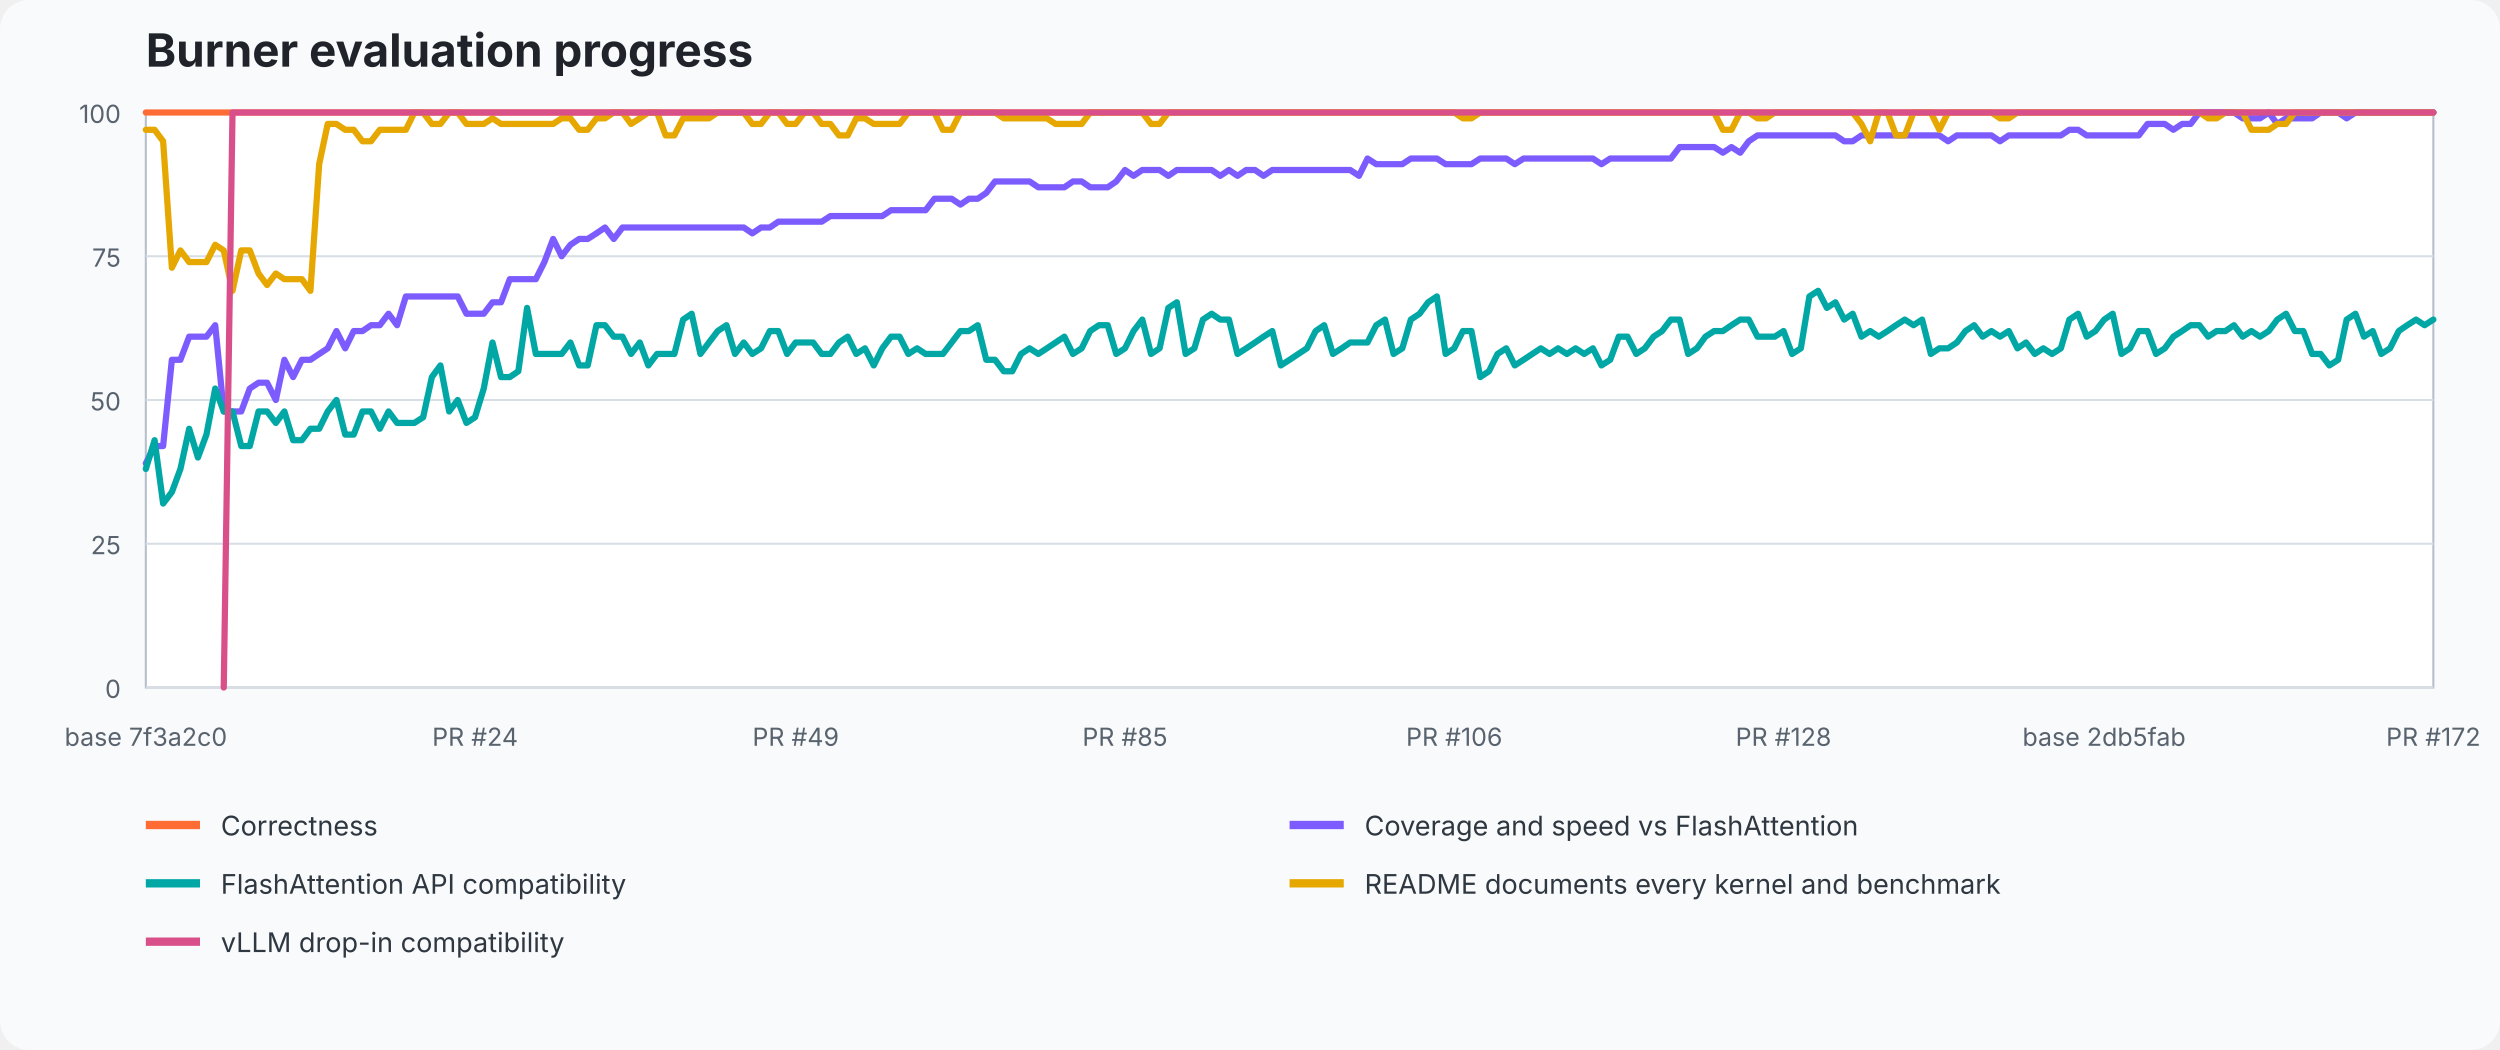
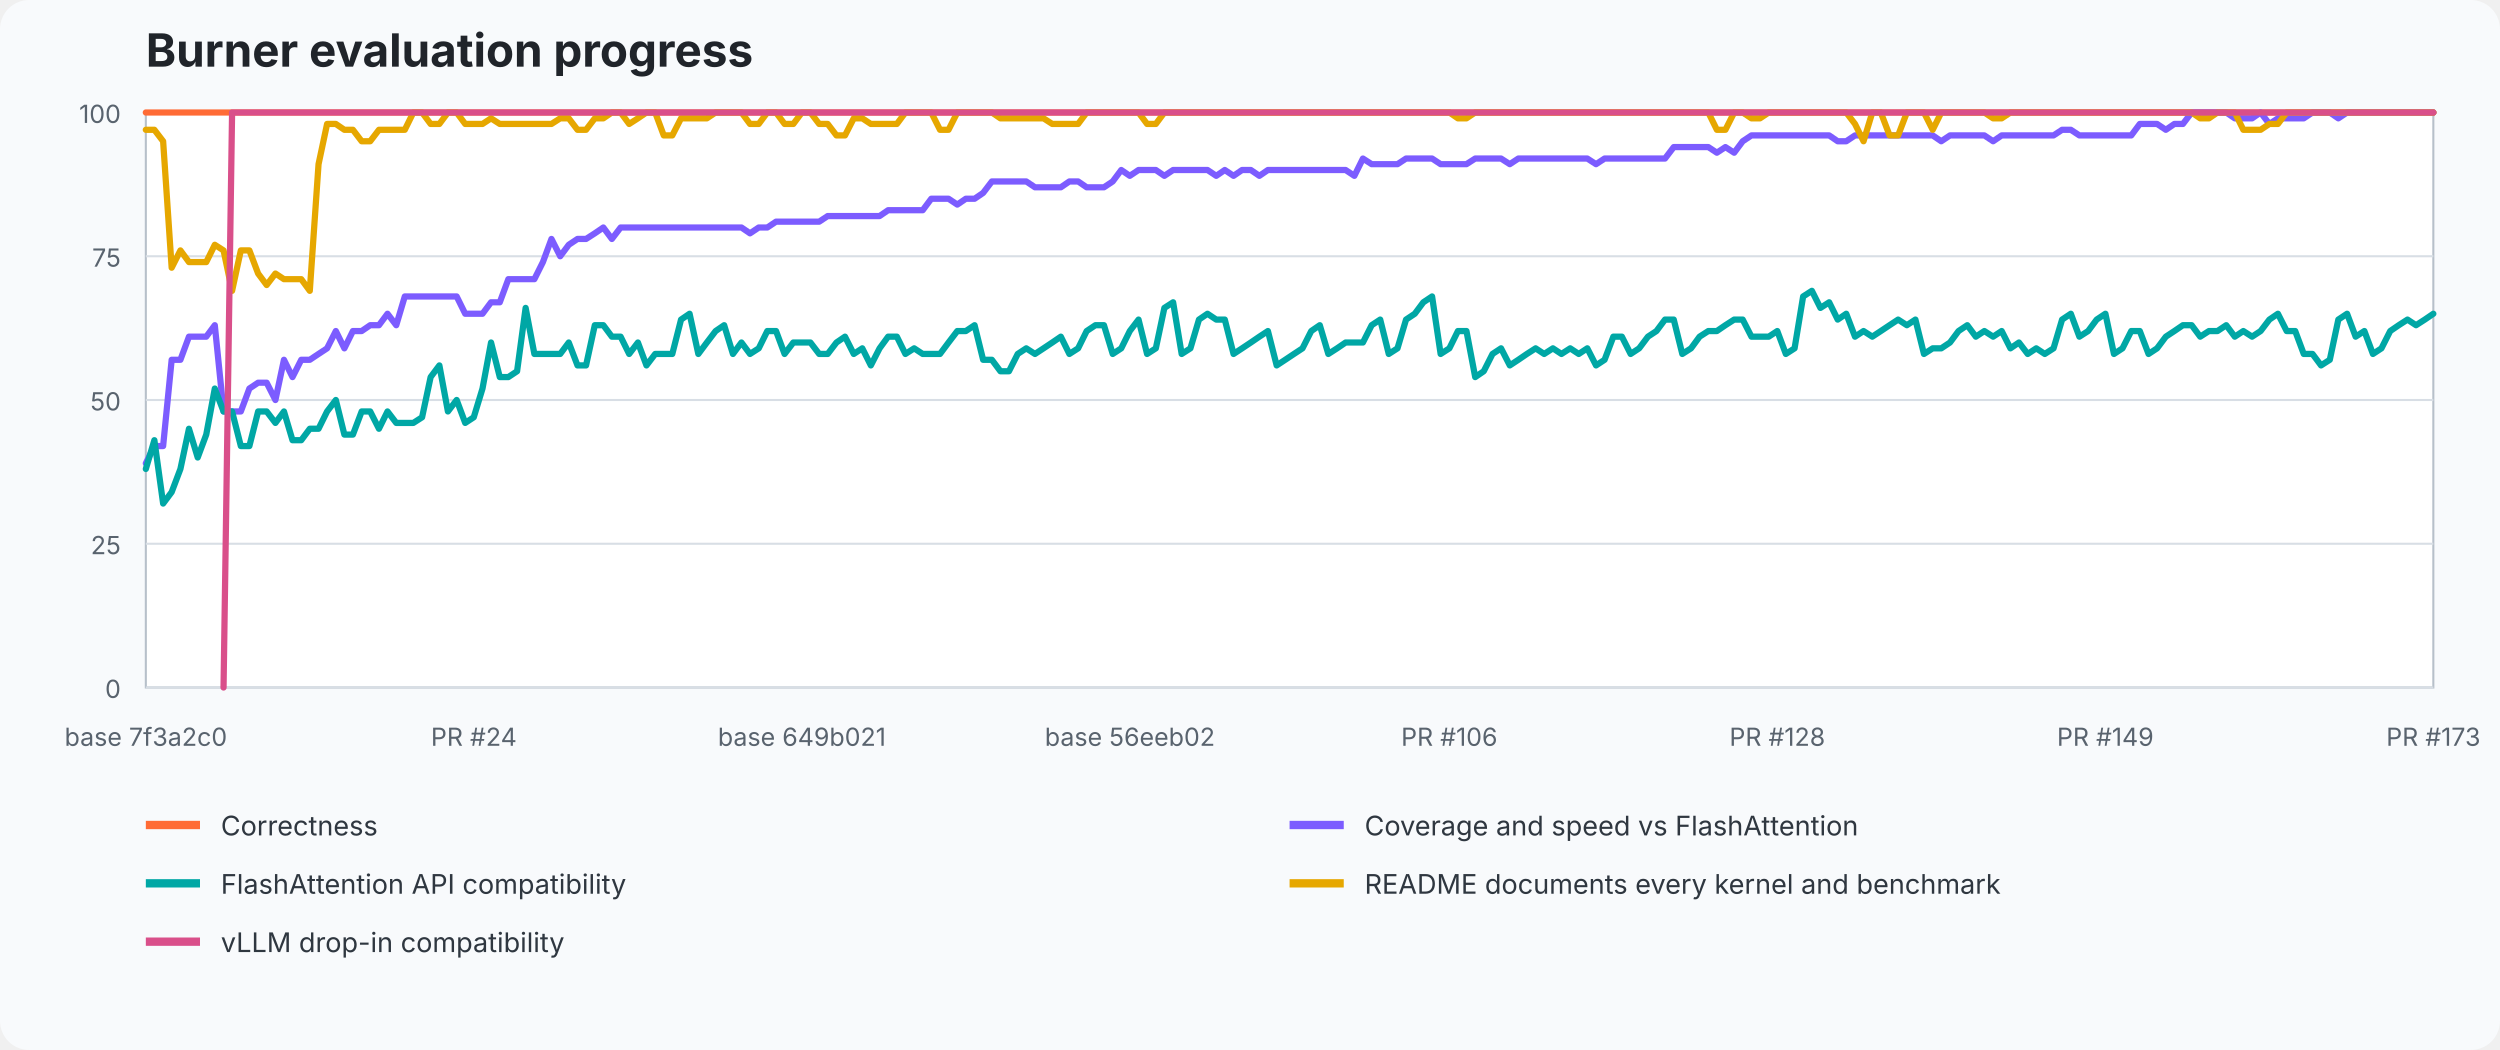
<svg xmlns="http://www.w3.org/2000/svg" width="1200" height="504" viewBox="0 0 1200 504" role="img" aria-labelledby="title desc">
  <style>text{font-family:ui-sans-serif,system-ui,-apple-system,BlinkMacSystemFont,"Segoe UI",sans-serif}.title{font-size:22px;font-weight:700;fill:#20242a}.axis{font-size:12px;fill:#59636e}.legend{font-size:13px;fill:#2f3740}.grid{stroke:#d8dee5;stroke-width:1}.plot{fill:#fff;stroke:#b7c0ca}</style>
  <rect width="100%" height="100%" fill="#f8fafc" rx="14" />
  <text x="70" y="32" class="title">Burner evaluation progress</text>
  <rect x="70" y="54" width="1098" height="276" class="plot" />
  <line x1="70" y1="330" x2="1168" y2="330" class="grid" />
  <text x="58" y="335" text-anchor="end" class="axis">0</text>
  <line x1="70" y1="261" x2="1168" y2="261" class="grid" />
  <text x="58" y="266" text-anchor="end" class="axis">25</text>
  <line x1="70" y1="192" x2="1168" y2="192" class="grid" />
  <text x="58" y="197" text-anchor="end" class="axis">50</text>
  <line x1="70" y1="123" x2="1168" y2="123" class="grid" />
  <text x="58" y="128" text-anchor="end" class="axis">75</text>
  <line x1="70" y1="54" x2="1168" y2="54" class="grid" />
  <text x="58" y="59" text-anchor="end" class="axis">100</text>
-   <polyline points="70.0,54.0 74.2,54.0 78.3,54.0 82.5,54.0 86.6,54.0 90.8,54.0 95.0,54.0 99.1,54.0 103.3,54.0 107.4,54.0 111.6,54.0 115.8,54.0 119.9,54.0 124.1,54.0 128.2,54.0 132.4,54.0 136.5,54.0 140.7,54.0 144.9,54.0 149.0,54.0 153.2,54.0 157.3,54.0 161.5,54.0 165.7,54.0 169.8,54.0 174.0,54.0 178.1,54.0 182.3,54.0 186.5,54.0 190.6,54.0 194.8,54.0 198.9,54.0 203.1,54.0 207.3,54.0 211.4,54.0 215.6,54.0 219.7,54.0 223.9,54.0 228.0,54.0 232.2,54.0 236.4,54.0 240.5,54.0 244.7,54.0 248.8,54.0 253.0,54.0 257.2,54.0 261.3,54.0 265.5,54.0 269.6,54.0 273.8,54.0 278.0,54.0 282.1,54.0 286.3,54.0 290.4,54.0 294.6,54.0 298.8,54.0 302.9,54.0 307.1,54.0 311.2,54.0 315.4,54.0 319.5,54.0 323.7,54.0 327.9,54.0 332.0,54.0 336.2,54.0 340.3,54.0 344.5,54.0 348.7,54.0 352.8,54.0 357.0,54.0 361.1,54.0 365.3,54.0 369.5,54.0 373.6,54.0 377.8,54.0 381.9,54.0 386.1,54.0 390.3,54.0 394.4,54.0 398.6,54.0 402.7,54.0 406.9,54.0 411.0,54.0 415.2,54.0 419.4,54.0 423.5,54.0 427.7,54.0 431.8,54.0 436.0,54.0 440.2,54.0 444.3,54.0 448.5,54.0 452.6,54.0 456.8,54.0 461.0,54.0 465.1,54.0 469.3,54.0 473.4,54.0 477.6,54.0 481.8,54.0 485.9,54.0 490.1,54.0 494.2,54.0 498.4,54.0 502.5,54.0 506.7,54.0 510.9,54.0 515.0,54.0 519.2,54.0 523.3,54.0 527.5,54.0 531.7,54.0 535.8,54.0 540.0,54.0 544.1,54.0 548.3,54.0 552.5,54.0 556.6,54.0 560.8,54.0 564.9,54.0 569.1,54.0 573.3,54.0 577.4,54.0 581.6,54.0 585.7,54.0 589.9,54.0 594.0,54.0 598.2,54.0 602.4,54.0 606.5,54.0 610.7,54.0 614.8,54.0 619.0,54.0 623.2,54.0 627.3,54.0 631.5,54.0 635.6,54.0 639.8,54.0 644.0,54.0 648.1,54.0 652.3,54.0 656.4,54.0 660.6,54.0 664.8,54.0 668.9,54.0 673.1,54.0 677.2,54.0 681.4,54.0 685.5,54.0 689.7,54.0 693.9,54.0 698.0,54.0 702.2,54.0 706.3,54.0 710.5,54.0 714.7,54.0 718.8,54.0 723.0,54.0 727.1,54.0 731.3,54.0 735.5,54.0 739.6,54.0 743.8,54.0 747.9,54.0 752.1,54.0 756.3,54.0 760.4,54.0 764.6,54.0 768.7,54.0 772.9,54.0 777.0,54.0 781.2,54.0 785.4,54.0 789.5,54.0 793.7,54.0 797.8,54.0 802.0,54.0 806.2,54.0 810.3,54.0 814.5,54.0 818.6,54.0 822.8,54.0 827.0,54.0 831.1,54.0 835.3,54.0 839.4,54.0 843.6,54.0 847.8,54.0 851.9,54.0 856.1,54.0 860.2,54.0 864.4,54.0 868.5,54.0 872.7,54.0 876.9,54.0 881.0,54.0 885.2,54.0 889.3,54.0 893.5,54.0 897.7,54.0 901.8,54.0 906.0,54.0 910.1,54.0 914.3,54.0 918.5,54.0 922.6,54.0 926.8,54.0 930.9,54.0 935.1,54.0 939.3,54.0 943.4,54.0 947.6,54.0 951.7,54.0 955.9,54.0 960.0,54.0 964.2,54.0 968.4,54.0 972.5,54.0 976.7,54.0 980.8,54.0 985.0,54.0 989.2,54.0 993.3,54.0 997.5,54.0 1001.6,54.0 1005.8,54.0 1010.0,54.0 1014.1,54.0 1018.3,54.0 1022.4,54.0 1026.6,54.0 1030.8,54.0 1034.9,54.0 1039.1,54.0 1043.2,54.0 1047.4,54.0 1051.5,54.0 1055.7,54.0 1059.9,54.0 1064.0,54.0 1068.2,54.0 1072.3,54.0 1076.5,54.0 1080.7,54.0 1084.8,54.0 1089.0,54.0 1093.1,54.0 1097.3,54.0 1101.5,54.0 1105.6,54.0 1109.8,54.0 1113.9,54.0 1118.1,54.0 1122.3,54.0 1126.4,54.0 1130.6,54.0 1134.7,54.0 1138.9,54.0 1143.0,54.0 1147.2,54.0 1151.4,54.0 1155.5,54.0 1159.7,54.0 1163.8,54.0 1168.0,54.0" fill="none" stroke="#ff6b35" stroke-width="3" stroke-linejoin="round" stroke-linecap="round" />
-   <polyline points="70.0,222.4 74.2,214.1 78.3,214.1 82.5,172.7 86.6,172.7 90.8,161.6 95.0,161.6 99.1,161.6 103.3,156.1 107.4,197.5 111.6,197.5 115.8,197.5 119.9,186.5 124.1,183.7 128.2,183.7 132.4,192.0 136.5,172.7 140.7,181.0 144.9,172.7 149.0,172.7 153.2,169.9 157.3,167.2 161.5,158.9 165.7,167.2 169.8,158.9 174.0,158.9 178.1,156.1 182.3,156.1 186.5,150.6 190.6,156.1 194.8,142.3 198.9,142.3 203.1,142.3 207.3,142.3 211.4,142.3 215.6,142.3 219.7,142.3 223.9,150.6 228.0,150.6 232.2,150.6 236.4,145.1 240.5,145.1 244.7,134.0 248.8,134.0 253.0,134.0 257.2,134.0 261.3,125.8 265.5,114.7 269.6,123.0 273.8,117.5 278.0,114.7 282.1,114.7 286.3,112.0 290.4,109.2 294.6,114.7 298.8,109.2 302.9,109.2 307.1,109.2 311.2,109.2 315.4,109.2 319.5,109.2 323.7,109.2 327.9,109.2 332.0,109.2 336.2,109.2 340.3,109.2 344.5,109.2 348.7,109.2 352.8,109.2 357.0,109.2 361.1,112.0 365.3,109.2 369.5,109.2 373.6,106.4 377.8,106.4 381.9,106.4 386.1,106.4 390.3,106.4 394.4,106.4 398.6,103.7 402.7,103.7 406.9,103.7 411.0,103.7 415.2,103.7 419.4,103.7 423.5,103.7 427.7,100.9 431.8,100.9 436.0,100.9 440.2,100.9 444.3,100.9 448.5,95.4 452.6,95.4 456.8,95.4 461.0,98.2 465.1,95.4 469.3,95.4 473.4,92.6 477.6,87.1 481.8,87.1 485.9,87.1 490.1,87.1 494.2,87.1 498.4,89.9 502.5,89.9 506.7,89.9 510.9,89.9 515.0,87.1 519.2,87.1 523.3,89.9 527.5,89.9 531.7,89.9 535.8,87.1 540.0,81.6 544.1,84.4 548.3,81.6 552.5,81.6 556.6,81.6 560.8,84.4 564.9,81.6 569.1,81.6 573.3,81.6 577.4,81.6 581.6,81.6 585.7,84.4 589.9,81.6 594.0,84.4 598.2,81.6 602.4,81.6 606.5,84.4 610.7,81.6 614.8,81.6 619.0,81.6 623.2,81.6 627.3,81.6 631.5,81.6 635.6,81.6 639.8,81.6 644.0,81.6 648.1,81.6 652.3,84.4 656.4,76.1 660.6,78.8 664.8,78.8 668.9,78.8 673.1,78.8 677.2,76.1 681.4,76.1 685.5,76.1 689.7,76.1 693.9,78.8 698.0,78.8 702.2,78.8 706.3,78.8 710.5,76.1 714.7,76.1 718.8,76.1 723.0,76.1 727.1,78.8 731.3,76.1 735.5,76.1 739.6,76.1 743.8,76.1 747.9,76.1 752.1,76.1 756.3,76.1 760.4,76.1 764.6,76.1 768.7,78.8 772.9,76.1 777.0,76.1 781.2,76.1 785.4,76.1 789.5,76.1 793.7,76.1 797.8,76.1 802.0,76.1 806.2,70.6 810.3,70.6 814.5,70.6 818.6,70.6 822.8,70.6 827.0,73.3 831.1,70.6 835.3,73.3 839.4,67.8 843.6,65.0 847.8,65.0 851.9,65.0 856.1,65.0 860.2,65.0 864.4,65.0 868.5,65.0 872.7,65.0 876.9,65.0 881.0,65.0 885.2,67.8 889.3,67.8 893.5,65.0 897.7,65.0 901.8,65.0 906.0,65.0 910.1,65.0 914.3,65.0 918.5,65.0 922.6,65.0 926.8,65.0 930.9,65.0 935.1,67.8 939.3,65.0 943.4,65.0 947.6,65.0 951.7,65.0 955.9,65.0 960.0,67.8 964.2,65.0 968.4,65.0 972.5,65.0 976.7,65.0 980.8,65.0 985.0,65.0 989.2,65.0 993.3,62.3 997.5,62.3 1001.6,65.0 1005.8,65.0 1010.0,65.0 1014.1,65.0 1018.3,65.0 1022.4,65.0 1026.6,65.0 1030.8,59.5 1034.9,59.5 1039.1,59.5 1043.2,62.3 1047.4,59.5 1051.5,59.5 1055.7,54.0 1059.9,54.0 1064.0,54.0 1068.2,54.0 1072.3,54.0 1076.5,56.8 1080.7,56.8 1084.8,56.8 1089.0,54.0 1093.1,59.5 1097.3,56.8 1101.5,56.8 1105.6,56.8 1109.8,56.8 1113.9,54.0 1118.1,54.0 1122.3,54.0 1126.4,56.8 1130.6,54.0 1134.7,54.0 1138.9,54.0 1143.0,54.0 1147.2,54.0 1151.4,54.0 1155.5,54.0 1159.7,54.0 1163.8,54.0 1168.0,54.0" fill="none" stroke="#7c5cff" stroke-width="3" stroke-linejoin="round" stroke-linecap="round" />
-   <polyline points="70.0,225.1 74.2,211.3 78.3,241.7 82.5,236.2 86.6,225.1 90.8,205.8 95.0,219.6 99.1,208.6 103.3,186.5 107.4,197.5 111.6,197.5 115.8,214.1 119.9,214.1 124.1,197.5 128.2,197.5 132.4,203.0 136.5,197.5 140.7,211.3 144.9,211.3 149.0,205.8 153.2,205.8 157.3,197.5 161.5,192.0 165.7,208.6 169.8,208.6 174.0,197.5 178.1,197.5 182.3,205.8 186.5,197.5 190.6,203.0 194.8,203.0 198.9,203.0 203.1,200.3 207.3,181.0 211.4,175.4 215.6,197.5 219.7,192.0 223.9,203.0 228.0,200.3 232.2,186.5 236.4,164.4 240.5,181.0 244.7,181.0 248.8,178.2 253.0,147.8 257.2,169.9 261.3,169.9 265.5,169.9 269.6,169.9 273.8,164.4 278.0,175.4 282.1,175.4 286.3,156.1 290.4,156.1 294.6,161.6 298.8,161.6 302.9,169.9 307.1,164.4 311.2,175.4 315.4,169.9 319.5,169.9 323.7,169.9 327.9,153.4 332.0,150.6 336.2,169.9 340.3,164.4 344.5,158.9 348.7,156.1 352.8,169.9 357.0,164.4 361.1,169.9 365.3,167.2 369.5,158.9 373.6,158.9 377.8,169.9 381.9,164.4 386.1,164.4 390.3,164.4 394.4,169.9 398.6,169.9 402.7,164.4 406.9,161.6 411.0,169.9 415.2,167.2 419.4,175.4 423.5,167.2 427.7,161.6 431.8,161.6 436.0,169.9 440.2,167.2 444.3,169.9 448.5,169.9 452.6,169.9 456.8,164.4 461.0,158.9 465.1,158.9 469.3,156.1 473.4,172.7 477.6,172.7 481.8,178.2 485.9,178.2 490.1,169.9 494.2,167.2 498.4,169.9 502.5,167.2 506.7,164.4 510.9,161.6 515.0,169.9 519.2,167.2 523.3,158.9 527.5,156.1 531.7,156.1 535.8,169.9 540.0,167.2 544.1,158.9 548.3,153.4 552.5,169.9 556.6,167.2 560.8,147.8 564.9,145.1 569.1,169.9 573.3,167.2 577.4,153.4 581.6,150.6 585.7,153.4 589.9,153.4 594.0,169.9 598.2,167.2 602.4,164.4 606.5,161.6 610.7,158.9 614.8,175.4 619.0,172.7 623.2,169.9 627.3,167.2 631.5,158.9 635.6,156.1 639.8,169.9 644.0,167.2 648.1,164.4 652.3,164.4 656.4,164.4 660.6,156.1 664.8,153.4 668.9,169.9 673.1,167.2 677.2,153.4 681.4,150.6 685.5,145.1 689.7,142.3 693.9,169.9 698.0,167.2 702.2,158.9 706.3,158.9 710.5,181.0 714.7,178.2 718.8,169.9 723.0,167.2 727.1,175.4 731.3,172.7 735.5,169.9 739.6,167.2 743.8,169.9 747.9,167.2 752.1,169.9 756.3,167.2 760.4,169.9 764.6,167.2 768.7,175.4 772.9,172.7 777.0,161.6 781.2,161.6 785.4,169.9 789.5,167.2 793.7,161.6 797.8,158.9 802.0,153.4 806.2,153.4 810.3,169.9 814.5,167.2 818.6,161.6 822.8,158.9 827.0,158.9 831.1,156.1 835.3,153.4 839.4,153.4 843.6,161.6 847.8,161.6 851.9,161.6 856.1,158.9 860.2,169.9 864.4,167.2 868.5,142.3 872.7,139.6 876.9,147.8 881.0,145.1 885.2,153.4 889.3,150.6 893.5,161.6 897.7,158.9 901.8,161.6 906.0,158.9 910.1,156.1 914.3,153.4 918.5,156.1 922.6,153.4 926.8,169.9 930.9,167.2 935.1,167.2 939.3,164.4 943.4,158.9 947.6,156.1 951.7,161.6 955.9,158.9 960.0,161.6 964.2,158.9 968.4,167.2 972.5,164.4 976.7,169.9 980.8,167.2 985.0,169.9 989.2,167.2 993.3,153.4 997.5,150.6 1001.6,161.6 1005.8,158.9 1010.0,153.4 1014.1,150.6 1018.3,169.9 1022.4,167.2 1026.6,158.9 1030.8,158.9 1034.9,169.9 1039.1,167.2 1043.2,161.6 1047.4,158.9 1051.5,156.1 1055.7,156.1 1059.9,161.6 1064.0,158.9 1068.2,158.9 1072.3,156.1 1076.5,161.6 1080.7,158.9 1084.8,161.6 1089.0,158.9 1093.1,153.4 1097.3,150.6 1101.5,158.9 1105.6,158.9 1109.8,169.9 1113.9,169.9 1118.1,175.4 1122.3,172.7 1126.4,153.4 1130.6,150.6 1134.7,161.6 1138.9,158.9 1143.0,169.9 1147.2,167.2 1151.4,158.9 1155.5,156.1 1159.7,153.4 1163.8,156.1 1168.0,153.4" fill="none" stroke="#00a7a5" stroke-width="3" stroke-linejoin="round" stroke-linecap="round" />
-   <polyline points="70.0,62.3 74.2,62.3 78.3,67.8 82.5,128.5 86.6,120.2 90.8,125.8 95.0,125.8 99.1,125.8 103.3,117.5 107.4,120.2 111.6,139.6 115.8,120.2 119.9,120.2 124.1,131.3 128.2,136.8 132.4,131.3 136.5,134.0 140.7,134.0 144.9,134.0 149.0,139.6 153.2,78.8 157.3,59.5 161.5,59.5 165.7,62.3 169.8,62.3 174.0,67.8 178.1,67.8 182.3,62.3 186.5,62.3 190.6,62.3 194.8,62.3 198.9,54.0 203.1,54.0 207.3,59.5 211.4,59.5 215.6,54.0 219.7,54.0 223.9,59.5 228.0,59.5 232.2,59.5 236.4,56.8 240.5,59.5 244.7,59.5 248.8,59.5 253.0,59.5 257.2,59.5 261.3,59.5 265.5,59.5 269.6,56.8 273.8,56.8 278.0,62.3 282.1,62.3 286.3,56.8 290.4,56.8 294.6,54.0 298.8,54.0 302.9,59.5 307.1,56.8 311.2,54.0 315.4,54.0 319.5,65.0 323.7,65.0 327.9,56.8 332.0,56.8 336.2,56.8 340.3,56.8 344.5,54.0 348.7,54.0 352.8,54.0 357.0,54.0 361.1,59.5 365.3,59.5 369.5,54.0 373.6,54.0 377.8,59.5 381.9,59.5 386.1,54.0 390.3,54.0 394.4,59.5 398.6,59.5 402.7,65.0 406.9,65.0 411.0,56.8 415.2,56.8 419.4,59.5 423.5,59.5 427.7,59.5 431.8,59.5 436.0,54.0 440.2,54.0 444.3,54.0 448.5,54.0 452.6,62.3 456.8,62.3 461.0,54.0 465.1,54.0 469.3,54.0 473.4,54.0 477.6,54.0 481.8,56.8 485.9,56.8 490.1,56.8 494.2,56.8 498.4,56.8 502.5,56.8 506.7,59.5 510.9,59.5 515.0,59.5 519.2,59.5 523.3,54.0 527.5,54.0 531.7,54.0 535.8,54.0 540.0,54.0 544.1,54.0 548.3,54.0 552.5,59.5 556.6,59.5 560.8,54.0 564.9,54.0 569.1,54.0 573.3,54.0 577.4,54.0 581.6,54.0 585.7,54.0 589.9,54.0 594.0,54.0 598.2,54.0 602.4,54.0 606.5,54.0 610.7,54.0 614.8,54.0 619.0,54.0 623.2,54.0 627.3,54.0 631.5,54.0 635.6,54.0 639.8,54.0 644.0,54.0 648.1,54.0 652.3,54.0 656.4,54.0 660.6,54.0 664.8,54.0 668.9,54.0 673.1,54.0 677.2,54.0 681.4,54.0 685.5,54.0 689.7,54.0 693.9,54.0 698.0,54.0 702.2,56.8 706.3,56.8 710.5,54.0 714.7,54.0 718.8,54.0 723.0,54.0 727.1,54.0 731.3,54.0 735.5,54.0 739.6,54.0 743.8,54.0 747.9,54.0 752.1,54.0 756.3,54.0 760.4,54.0 764.6,54.0 768.7,54.0 772.9,54.0 777.0,54.0 781.2,54.0 785.4,54.0 789.5,54.0 793.7,54.0 797.8,54.0 802.0,54.0 806.2,54.0 810.3,54.0 814.5,54.0 818.6,54.0 822.8,54.0 827.0,62.3 831.1,62.3 835.3,54.0 839.4,54.0 843.6,56.8 847.8,56.8 851.9,54.0 856.1,54.0 860.2,54.0 864.4,54.0 868.5,54.0 872.7,54.0 876.9,54.0 881.0,54.0 885.2,54.0 889.3,54.0 893.5,59.5 897.7,67.8 901.8,54.0 906.0,54.0 910.1,65.0 914.3,65.0 918.5,54.0 922.6,54.0 926.8,54.0 930.9,62.3 935.1,54.0 939.3,54.0 943.4,54.0 947.6,54.0 951.7,54.0 955.9,54.0 960.0,56.8 964.2,56.8 968.4,54.0 972.5,54.0 976.7,54.0 980.8,54.0 985.0,54.0 989.2,54.0 993.3,54.0 997.5,54.0 1001.6,54.0 1005.8,54.0 1010.0,54.0 1014.1,54.0 1018.3,54.0 1022.4,54.0 1026.6,54.0 1030.8,54.0 1034.9,54.0 1039.1,54.0 1043.2,54.0 1047.4,54.0 1051.5,54.0 1055.7,54.0 1059.9,56.8 1064.0,56.8 1068.2,54.0 1072.3,54.0 1076.5,54.0 1080.7,62.3 1084.8,62.3 1089.0,62.3 1093.1,59.5 1097.3,59.5 1101.5,54.0 1105.6,54.0 1109.8,54.0 1113.9,54.0 1118.1,54.0 1122.3,54.0 1126.4,54.0 1130.6,54.0 1134.7,54.0 1138.9,54.0 1143.0,54.0 1147.2,54.0 1151.4,54.0 1155.5,54.0 1159.7,54.0 1163.8,54.0 1168.0,54.0" fill="none" stroke="#e6a700" stroke-width="3" stroke-linejoin="round" stroke-linecap="round" />
-   <polyline points="107.4,330.0 111.6,54.0 115.8,54.0 119.9,54.0 124.1,54.0 128.2,54.0 132.4,54.0 136.5,54.0 140.7,54.0 144.9,54.0 149.0,54.0 153.2,54.0 157.3,54.0 161.5,54.0 165.7,54.0 169.8,54.0 174.0,54.0 178.1,54.0 182.3,54.0 186.5,54.0 190.6,54.0 194.8,54.0 198.9,54.0 203.1,54.0 207.3,54.0 211.4,54.0 215.6,54.0 219.7,54.0 223.9,54.0 228.0,54.0 232.2,54.0 236.4,54.0 240.5,54.0 244.7,54.0 248.8,54.0 253.0,54.0 257.2,54.0 261.3,54.0 265.5,54.0 269.6,54.0 273.8,54.0 278.0,54.0 282.1,54.0 286.3,54.0 290.4,54.0 294.6,54.0 298.8,54.0 302.9,54.0 307.1,54.0 311.2,54.0 315.4,54.0 319.5,54.0 323.7,54.0 327.9,54.0 332.0,54.0 336.2,54.0 340.3,54.0 344.5,54.0 348.7,54.0 352.8,54.0 357.0,54.0 361.1,54.0 365.3,54.0 369.5,54.0 373.6,54.0 377.8,54.0 381.9,54.0 386.1,54.0 390.3,54.0 394.4,54.0 398.6,54.0 402.7,54.0 406.9,54.0 411.0,54.0 415.2,54.0 419.4,54.0 423.5,54.0 427.7,54.0 431.8,54.0 436.0,54.0 440.2,54.0 444.3,54.0 448.5,54.0 452.6,54.0 456.8,54.0 461.0,54.0 465.1,54.0 469.3,54.0 473.4,54.0 477.6,54.0 481.8,54.0 485.9,54.0 490.1,54.0 494.2,54.0 498.4,54.0 502.5,54.0 506.7,54.0 510.9,54.0 515.0,54.0 519.2,54.0 523.3,54.0 527.5,54.0 531.7,54.0 535.8,54.0 540.0,54.0 544.1,54.0 548.3,54.0 552.5,54.0 556.6,54.0 560.8,54.0 564.9,54.0 569.1,54.0 573.3,54.0 577.4,54.0 581.6,54.0 585.7,54.0 589.9,54.0 594.0,54.0 598.2,54.0 602.4,54.0 606.5,54.0 610.7,54.0 614.8,54.0 619.0,54.0 623.2,54.0 627.3,54.0 631.5,54.0 635.6,54.0 639.8,54.0 644.0,54.0 648.1,54.0 652.3,54.0 656.4,54.0 660.6,54.0 664.8,54.0 668.9,54.0 673.1,54.0 677.2,54.0 681.4,54.0 685.5,54.0 689.7,54.0 693.9,54.0 698.0,54.0 702.2,54.0 706.3,54.0 710.5,54.0 714.7,54.0 718.8,54.0 723.0,54.0 727.1,54.0 731.3,54.0 735.5,54.0 739.6,54.0 743.8,54.0 747.9,54.0 752.1,54.0 756.3,54.0 760.4,54.0 764.6,54.0 768.7,54.0 772.9,54.0 777.0,54.0 781.2,54.0 785.4,54.0 789.5,54.0 793.7,54.0 797.8,54.0 802.0,54.0 806.2,54.0 810.3,54.0 814.5,54.0 818.6,54.0 822.8,54.0 827.0,54.0 831.1,54.0 835.3,54.0 839.4,54.0 843.6,54.0 847.8,54.0 851.9,54.0 856.1,54.0 860.2,54.0 864.4,54.0 868.5,54.0 872.7,54.0 876.9,54.0 881.0,54.0 885.2,54.0 889.3,54.0 893.5,54.0 897.7,54.0 901.8,54.0 906.0,54.0 910.1,54.0 914.3,54.0 918.5,54.0 922.6,54.0 926.8,54.0 930.9,54.0 935.1,54.0 939.3,54.0 943.4,54.0 947.6,54.0 951.7,54.0 955.9,54.0 960.0,54.0 964.2,54.0 968.4,54.0 972.5,54.0 976.7,54.0 980.8,54.0 985.0,54.0 989.2,54.0 993.3,54.0 997.5,54.0 1001.6,54.0 1005.8,54.0 1010.0,54.0 1014.1,54.0 1018.3,54.0 1022.4,54.0 1026.6,54.0 1030.8,54.0 1034.9,54.0 1039.1,54.0 1043.2,54.0 1047.4,54.0 1051.5,54.0 1055.7,54.0 1059.9,54.0 1064.0,54.0 1068.2,54.0 1072.3,54.0 1076.5,54.0 1080.7,54.0 1084.8,54.0 1089.0,54.0 1093.1,54.0 1097.3,54.0 1101.5,54.0 1105.6,54.0 1109.8,54.0 1113.9,54.0 1118.1,54.0 1122.3,54.0 1126.4,54.0 1130.6,54.0 1134.7,54.0 1138.9,54.0 1143.0,54.0 1147.2,54.0 1151.4,54.0 1155.5,54.0 1159.7,54.0 1163.8,54.0 1168.0,54.0" fill="none" stroke="#d94f8a" stroke-width="3" stroke-linejoin="round" stroke-linecap="round" />
+   <polyline points="70.0,54.0 74.1,54.0 78.3,54.0 82.4,54.0 86.6,54.0 90.7,54.0 94.9,54.0 99.0,54.0 103.1,54.0 107.3,54.0 111.4,54.0 115.6,54.0 119.7,54.0 123.9,54.0 128.0,54.0 132.2,54.0 136.3,54.0 140.4,54.0 144.6,54.0 148.7,54.0 152.9,54.0 157.0,54.0 161.2,54.0 165.3,54.0 169.4,54.0 173.6,54.0 177.7,54.0 181.9,54.0 186.0,54.0 190.2,54.0 194.3,54.0 198.4,54.0 202.6,54.0 206.7,54.0 210.9,54.0 215.0,54.0 219.2,54.0 223.3,54.0 227.4,54.0 231.6,54.0 235.7,54.0 239.9,54.0 244.0,54.0 248.2,54.0 252.3,54.0 256.5,54.0 260.6,54.0 264.7,54.0 268.9,54.0 273.0,54.0 277.2,54.0 281.3,54.0 285.5,54.0 289.6,54.0 293.7,54.0 297.9,54.0 302.0,54.0 306.2,54.0 310.3,54.0 314.5,54.0 318.6,54.0 322.7,54.0 326.9,54.0 331.0,54.0 335.2,54.0 339.3,54.0 343.5,54.0 347.6,54.0 351.8,54.0 355.9,54.0 360.0,54.0 364.2,54.0 368.3,54.0 372.5,54.0 376.6,54.0 380.8,54.0 384.9,54.0 389.0,54.0 393.2,54.0 397.3,54.0 401.5,54.0 405.6,54.0 409.8,54.0 413.9,54.0 418.0,54.0 422.2,54.0 426.3,54.0 430.5,54.0 434.6,54.0 438.8,54.0 442.9,54.0 447.0,54.0 451.2,54.0 455.3,54.0 459.5,54.0 463.6,54.0 467.8,54.0 471.9,54.0 476.1,54.0 480.2,54.0 484.3,54.0 488.5,54.0 492.6,54.0 496.8,54.0 500.9,54.0 505.1,54.0 509.2,54.0 513.3,54.0 517.5,54.0 521.6,54.0 525.8,54.0 529.9,54.0 534.1,54.0 538.2,54.0 542.3,54.0 546.5,54.0 550.6,54.0 554.8,54.0 558.9,54.0 563.1,54.0 567.2,54.0 571.4,54.0 575.5,54.0 579.6,54.0 583.8,54.0 587.9,54.0 592.1,54.0 596.2,54.0 600.4,54.0 604.5,54.0 608.6,54.0 612.8,54.0 616.9,54.0 621.1,54.0 625.2,54.0 629.4,54.0 633.5,54.0 637.6,54.0 641.8,54.0 645.9,54.0 650.1,54.0 654.2,54.0 658.4,54.0 662.5,54.0 666.6,54.0 670.8,54.0 674.9,54.0 679.1,54.0 683.2,54.0 687.4,54.0 691.5,54.0 695.7,54.0 699.8,54.0 703.9,54.0 708.1,54.0 712.2,54.0 716.4,54.0 720.5,54.0 724.7,54.0 728.8,54.0 732.9,54.0 737.1,54.0 741.2,54.0 745.4,54.0 749.5,54.0 753.7,54.0 757.8,54.0 761.9,54.0 766.1,54.0 770.2,54.0 774.4,54.0 778.5,54.0 782.7,54.0 786.8,54.0 791.0,54.0 795.1,54.0 799.2,54.0 803.4,54.0 807.5,54.0 811.7,54.0 815.8,54.0 820.0,54.0 824.1,54.0 828.2,54.0 832.4,54.0 836.5,54.0 840.7,54.0 844.8,54.0 849.0,54.0 853.1,54.0 857.2,54.0 861.4,54.0 865.5,54.0 869.7,54.0 873.8,54.0 878.0,54.0 882.1,54.0 886.2,54.0 890.4,54.0 894.5,54.0 898.7,54.0 902.8,54.0 907.0,54.0 911.1,54.0 915.3,54.0 919.4,54.0 923.5,54.0 927.7,54.0 931.8,54.0 936.0,54.0 940.1,54.0 944.3,54.0 948.4,54.0 952.5,54.0 956.7,54.0 960.8,54.0 965.0,54.0 969.1,54.0 973.3,54.0 977.4,54.0 981.5,54.0 985.7,54.0 989.8,54.0 994.0,54.0 998.1,54.0 1002.3,54.0 1006.4,54.0 1010.6,54.0 1014.7,54.0 1018.8,54.0 1023.0,54.0 1027.1,54.0 1031.3,54.0 1035.4,54.0 1039.6,54.0 1043.7,54.0 1047.8,54.0 1052.0,54.0 1056.1,54.0 1060.3,54.0 1064.4,54.0 1068.6,54.0 1072.7,54.0 1076.8,54.0 1081.0,54.0 1085.1,54.0 1089.3,54.0 1093.4,54.0 1097.6,54.0 1101.7,54.0 1105.8,54.0 1110.0,54.0 1114.1,54.0 1118.3,54.0 1122.4,54.0 1126.6,54.0 1130.7,54.0 1134.9,54.0 1139.0,54.0 1143.1,54.0 1147.3,54.0 1151.4,54.0 1155.6,54.0 1159.7,54.0 1163.9,54.0 1168.0,54.0" fill="none" stroke="#ff6b35" stroke-width="3" stroke-linejoin="round" stroke-linecap="round" />
+   <polyline points="70.0,222.4 74.1,214.1 78.3,214.1 82.4,172.7 86.6,172.7 90.7,161.6 94.9,161.6 99.0,161.6 103.1,156.1 107.3,197.5 111.4,197.5 115.6,197.5 119.7,186.5 123.9,183.7 128.0,183.7 132.2,192.0 136.3,172.7 140.4,181.0 144.6,172.7 148.7,172.7 152.9,169.9 157.0,167.2 161.2,158.9 165.3,167.2 169.4,158.9 173.6,158.9 177.7,156.1 181.9,156.1 186.0,150.6 190.2,156.1 194.3,142.3 198.4,142.3 202.6,142.3 206.7,142.3 210.9,142.3 215.0,142.3 219.2,142.3 223.3,150.6 227.4,150.6 231.6,150.6 235.7,145.1 239.9,145.1 244.0,134.0 248.2,134.0 252.3,134.0 256.5,134.0 260.6,125.8 264.7,114.7 268.9,123.0 273.0,117.5 277.2,114.7 281.3,114.7 285.5,112.0 289.6,109.2 293.7,114.7 297.9,109.2 302.0,109.2 306.2,109.2 310.3,109.2 314.5,109.2 318.6,109.2 322.7,109.2 326.9,109.2 331.0,109.2 335.2,109.2 339.3,109.2 343.5,109.2 347.6,109.2 351.8,109.2 355.9,109.2 360.0,112.0 364.2,109.2 368.3,109.2 372.5,106.4 376.6,106.4 380.8,106.4 384.9,106.4 389.0,106.4 393.2,106.4 397.3,103.7 401.5,103.7 405.6,103.7 409.8,103.7 413.9,103.7 418.0,103.7 422.2,103.7 426.3,100.9 430.5,100.9 434.6,100.9 438.8,100.9 442.9,100.9 447.0,95.4 451.2,95.4 455.3,95.4 459.5,98.2 463.6,95.4 467.8,95.4 471.9,92.6 476.1,87.1 480.2,87.1 484.3,87.1 488.5,87.1 492.6,87.1 496.8,89.9 500.9,89.9 505.1,89.9 509.2,89.9 513.3,87.1 517.5,87.1 521.6,89.9 525.8,89.9 529.9,89.9 534.1,87.1 538.2,81.6 542.3,84.4 546.5,81.6 550.6,81.6 554.8,81.6 558.9,84.4 563.1,81.6 567.2,81.6 571.4,81.6 575.5,81.6 579.6,81.6 583.8,84.4 587.9,81.6 592.1,84.4 596.2,81.6 600.4,81.6 604.5,84.4 608.6,81.6 612.8,81.6 616.9,81.6 621.1,81.6 625.2,81.6 629.4,81.6 633.5,81.6 637.6,81.6 641.8,81.6 645.9,81.6 650.1,84.4 654.2,76.1 658.4,78.8 662.5,78.8 666.6,78.8 670.8,78.8 674.9,76.1 679.1,76.1 683.2,76.1 687.4,76.1 691.5,78.8 695.7,78.8 699.8,78.8 703.9,78.8 708.1,76.1 712.2,76.1 716.4,76.1 720.5,76.1 724.7,78.8 728.8,76.1 732.9,76.1 737.1,76.1 741.2,76.1 745.4,76.1 749.5,76.1 753.7,76.1 757.8,76.1 761.9,76.1 766.1,78.8 770.2,76.1 774.4,76.1 778.5,76.1 782.7,76.1 786.8,76.1 791.0,76.1 795.1,76.1 799.2,76.1 803.4,70.6 807.5,70.6 811.7,70.6 815.8,70.6 820.0,70.6 824.1,73.3 828.2,70.6 832.4,73.3 836.5,67.8 840.7,65.0 844.8,65.0 849.0,65.0 853.1,65.0 857.2,65.0 861.4,65.0 865.5,65.0 869.7,65.0 873.8,65.0 878.0,65.0 882.1,67.8 886.2,67.8 890.4,65.0 894.5,65.0 898.7,65.0 902.8,65.0 907.0,65.0 911.1,65.0 915.3,65.0 919.4,65.0 923.5,65.0 927.7,65.0 931.8,67.8 936.0,65.0 940.1,65.0 944.3,65.0 948.4,65.0 952.5,65.0 956.7,67.8 960.8,65.0 965.0,65.0 969.1,65.0 973.3,65.0 977.4,65.0 981.5,65.0 985.7,65.0 989.8,62.3 994.0,62.3 998.1,65.0 1002.3,65.0 1006.4,65.0 1010.6,65.0 1014.7,65.0 1018.8,65.0 1023.0,65.0 1027.1,59.5 1031.3,59.5 1035.4,59.5 1039.6,62.3 1043.7,59.5 1047.8,59.5 1052.0,54.0 1056.1,54.0 1060.3,54.0 1064.4,54.0 1068.6,54.0 1072.7,56.8 1076.8,56.8 1081.0,56.8 1085.1,54.0 1089.3,59.5 1093.4,56.8 1097.6,56.8 1101.7,56.8 1105.8,56.8 1110.0,54.0 1114.1,54.0 1118.3,54.0 1122.4,56.8 1126.6,54.0 1130.7,54.0 1134.9,54.0 1139.0,54.0 1143.1,54.0 1147.3,54.0 1151.4,54.0 1155.6,54.0 1159.7,54.0 1163.9,54.0 1168.0,54.0" fill="none" stroke="#7c5cff" stroke-width="3" stroke-linejoin="round" stroke-linecap="round" />
+   <polyline points="70.0,225.1 74.1,211.3 78.3,241.7 82.4,236.2 86.6,225.1 90.7,205.8 94.9,219.6 99.0,208.6 103.1,186.5 107.3,197.5 111.4,197.5 115.6,214.1 119.7,214.1 123.9,197.5 128.0,197.5 132.2,203.0 136.3,197.5 140.4,211.3 144.6,211.3 148.7,205.8 152.9,205.8 157.0,197.5 161.2,192.0 165.3,208.6 169.4,208.6 173.6,197.5 177.7,197.5 181.9,205.8 186.0,197.5 190.2,203.0 194.3,203.0 198.4,203.0 202.6,200.3 206.7,181.0 210.9,175.4 215.0,197.5 219.2,192.0 223.3,203.0 227.4,200.3 231.6,186.5 235.7,164.4 239.9,181.0 244.0,181.0 248.2,178.2 252.3,147.8 256.5,169.9 260.6,169.9 264.7,169.9 268.9,169.9 273.0,164.4 277.2,175.4 281.3,175.4 285.5,156.1 289.6,156.1 293.7,161.6 297.9,161.6 302.0,169.9 306.2,164.4 310.3,175.4 314.5,169.9 318.6,169.9 322.7,169.9 326.9,153.4 331.0,150.6 335.2,169.9 339.3,164.4 343.5,158.9 347.6,156.1 351.8,169.9 355.9,164.4 360.0,169.9 364.2,167.2 368.3,158.9 372.5,158.9 376.6,169.9 380.8,164.4 384.9,164.4 389.0,164.4 393.2,169.9 397.3,169.9 401.5,164.4 405.6,161.6 409.8,169.9 413.9,167.2 418.0,175.4 422.2,167.2 426.3,161.6 430.5,161.6 434.6,169.9 438.8,167.2 442.9,169.9 447.0,169.9 451.2,169.9 455.3,164.4 459.5,158.9 463.6,158.9 467.8,156.1 471.9,172.7 476.1,172.7 480.2,178.2 484.3,178.2 488.5,169.9 492.6,167.2 496.8,169.9 500.9,167.2 505.1,164.4 509.2,161.6 513.3,169.9 517.5,167.2 521.6,158.9 525.8,156.1 529.9,156.1 534.1,169.9 538.2,167.2 542.3,158.9 546.5,153.4 550.6,169.9 554.8,167.2 558.9,147.8 563.1,145.1 567.2,169.9 571.4,167.2 575.5,153.4 579.6,150.6 583.8,153.4 587.9,153.4 592.1,169.9 596.2,167.2 600.4,164.4 604.5,161.6 608.6,158.9 612.8,175.4 616.9,172.7 621.1,169.9 625.2,167.2 629.4,158.9 633.5,156.1 637.6,169.9 641.8,167.2 645.9,164.4 650.1,164.4 654.2,164.4 658.4,156.1 662.5,153.4 666.6,169.9 670.8,167.2 674.9,153.4 679.1,150.6 683.2,145.1 687.4,142.3 691.5,169.9 695.7,167.2 699.8,158.9 703.9,158.9 708.1,181.0 712.2,178.2 716.4,169.9 720.5,167.2 724.7,175.4 728.8,172.7 732.9,169.9 737.1,167.2 741.2,169.9 745.4,167.2 749.5,169.9 753.7,167.2 757.8,169.9 761.9,167.2 766.1,175.4 770.2,172.7 774.4,161.6 778.5,161.6 782.7,169.9 786.8,167.2 791.0,161.6 795.1,158.9 799.2,153.4 803.4,153.4 807.5,169.9 811.7,167.2 815.8,161.6 820.0,158.9 824.1,158.9 828.2,156.1 832.4,153.4 836.5,153.4 840.7,161.6 844.8,161.6 849.0,161.6 853.1,158.9 857.2,169.9 861.4,167.2 865.5,142.3 869.7,139.6 873.8,147.8 878.0,145.1 882.1,153.4 886.2,150.6 890.4,161.6 894.5,158.9 898.7,161.6 902.8,158.9 907.0,156.1 911.1,153.4 915.3,156.1 919.4,153.4 923.5,169.9 927.7,167.2 931.8,167.2 936.0,164.4 940.1,158.9 944.3,156.1 948.4,161.6 952.5,158.9 956.7,161.6 960.8,158.9 965.0,167.2 969.1,164.4 973.3,169.9 977.4,167.2 981.5,169.9 985.7,167.2 989.8,153.4 994.0,150.6 998.1,161.6 1002.3,158.9 1006.4,153.4 1010.6,150.6 1014.7,169.9 1018.8,167.2 1023.0,158.9 1027.1,158.9 1031.3,169.9 1035.4,167.2 1039.6,161.6 1043.7,158.9 1047.8,156.1 1052.0,156.1 1056.1,161.6 1060.3,158.9 1064.4,158.9 1068.6,156.1 1072.7,161.6 1076.8,158.9 1081.0,161.6 1085.1,158.9 1089.3,153.4 1093.4,150.6 1097.6,158.9 1101.7,158.9 1105.8,169.9 1110.0,169.9 1114.1,175.4 1118.3,172.7 1122.4,153.4 1126.6,150.6 1130.7,161.6 1134.9,158.9 1139.0,169.9 1143.1,167.2 1147.3,158.9 1151.4,156.1 1155.6,153.4 1159.7,156.1 1163.9,153.4 1168.0,150.6" fill="none" stroke="#00a7a5" stroke-width="3" stroke-linejoin="round" stroke-linecap="round" />
+   <polyline points="70.0,62.3 74.1,62.3 78.3,67.8 82.4,128.5 86.6,120.2 90.7,125.8 94.9,125.8 99.0,125.8 103.1,117.5 107.3,120.2 111.4,139.6 115.6,120.2 119.7,120.2 123.9,131.3 128.0,136.8 132.2,131.3 136.3,134.0 140.4,134.0 144.6,134.0 148.7,139.6 152.9,78.8 157.0,59.5 161.2,59.5 165.3,62.3 169.4,62.3 173.6,67.8 177.7,67.8 181.9,62.3 186.0,62.3 190.2,62.3 194.3,62.3 198.4,54.0 202.6,54.0 206.7,59.5 210.9,59.5 215.0,54.0 219.2,54.0 223.3,59.5 227.4,59.5 231.6,59.5 235.7,56.8 239.9,59.5 244.0,59.5 248.2,59.5 252.3,59.5 256.5,59.5 260.6,59.5 264.7,59.5 268.9,56.8 273.0,56.8 277.2,62.3 281.3,62.3 285.5,56.8 289.6,56.8 293.7,54.0 297.9,54.0 302.0,59.5 306.2,56.8 310.3,54.0 314.5,54.0 318.6,65.0 322.7,65.0 326.9,56.8 331.0,56.8 335.2,56.8 339.3,56.8 343.5,54.0 347.6,54.0 351.8,54.0 355.9,54.0 360.0,59.5 364.2,59.5 368.3,54.0 372.5,54.0 376.6,59.5 380.8,59.5 384.9,54.0 389.0,54.0 393.2,59.5 397.3,59.5 401.5,65.0 405.6,65.0 409.8,56.8 413.9,56.8 418.0,59.5 422.2,59.5 426.3,59.5 430.5,59.5 434.6,54.0 438.8,54.0 442.9,54.0 447.0,54.0 451.2,62.3 455.3,62.3 459.5,54.0 463.6,54.0 467.8,54.0 471.9,54.0 476.1,54.0 480.2,56.8 484.3,56.8 488.5,56.8 492.6,56.8 496.8,56.8 500.9,56.8 505.1,59.5 509.2,59.5 513.3,59.5 517.5,59.5 521.6,54.0 525.8,54.0 529.9,54.0 534.1,54.0 538.2,54.0 542.3,54.0 546.5,54.0 550.6,59.5 554.8,59.5 558.9,54.0 563.1,54.0 567.2,54.0 571.4,54.0 575.5,54.0 579.6,54.0 583.8,54.0 587.9,54.0 592.1,54.0 596.2,54.0 600.4,54.0 604.5,54.0 608.6,54.0 612.8,54.0 616.9,54.0 621.1,54.0 625.2,54.0 629.4,54.0 633.5,54.0 637.6,54.0 641.8,54.0 645.9,54.0 650.1,54.0 654.2,54.0 658.4,54.0 662.5,54.0 666.6,54.0 670.8,54.0 674.9,54.0 679.1,54.0 683.2,54.0 687.4,54.0 691.5,54.0 695.7,54.0 699.8,56.8 703.9,56.8 708.1,54.0 712.2,54.0 716.4,54.0 720.5,54.0 724.7,54.0 728.8,54.0 732.9,54.0 737.1,54.0 741.2,54.0 745.4,54.0 749.5,54.0 753.7,54.0 757.8,54.0 761.9,54.0 766.1,54.0 770.2,54.0 774.4,54.0 778.5,54.0 782.7,54.0 786.8,54.0 791.0,54.0 795.1,54.0 799.2,54.0 803.4,54.0 807.5,54.0 811.7,54.0 815.8,54.0 820.0,54.0 824.1,62.3 828.2,62.3 832.4,54.0 836.5,54.0 840.7,56.8 844.8,56.8 849.0,54.0 853.1,54.0 857.2,54.0 861.4,54.0 865.5,54.0 869.7,54.0 873.8,54.0 878.0,54.0 882.1,54.0 886.2,54.0 890.4,59.5 894.5,67.8 898.7,54.0 902.8,54.0 907.0,65.0 911.1,65.0 915.3,54.0 919.4,54.0 923.5,54.0 927.7,62.3 931.8,54.0 936.0,54.0 940.1,54.0 944.3,54.0 948.4,54.0 952.5,54.0 956.7,56.8 960.8,56.8 965.0,54.0 969.1,54.0 973.3,54.0 977.4,54.0 981.5,54.0 985.7,54.0 989.8,54.0 994.0,54.0 998.1,54.0 1002.3,54.0 1006.4,54.0 1010.6,54.0 1014.7,54.0 1018.8,54.0 1023.0,54.0 1027.1,54.0 1031.3,54.0 1035.4,54.0 1039.6,54.0 1043.7,54.0 1047.8,54.0 1052.0,54.0 1056.1,56.8 1060.3,56.8 1064.4,54.0 1068.6,54.0 1072.7,54.0 1076.8,62.3 1081.0,62.3 1085.1,62.3 1089.3,59.5 1093.4,59.5 1097.6,54.0 1101.7,54.0 1105.8,54.0 1110.0,54.0 1114.1,54.0 1118.3,54.0 1122.4,54.0 1126.6,54.0 1130.7,54.0 1134.9,54.0 1139.0,54.0 1143.1,54.0 1147.3,54.0 1151.4,54.0 1155.6,54.0 1159.7,54.0 1163.9,54.0 1168.0,54.0" fill="none" stroke="#e6a700" stroke-width="3" stroke-linejoin="round" stroke-linecap="round" />
+   <polyline points="107.3,330.0 111.4,54.0 115.6,54.0 119.7,54.0 123.9,54.0 128.0,54.0 132.2,54.0 136.3,54.0 140.4,54.0 144.6,54.0 148.7,54.0 152.9,54.0 157.0,54.0 161.2,54.0 165.3,54.0 169.4,54.0 173.6,54.0 177.7,54.0 181.9,54.0 186.0,54.0 190.2,54.0 194.3,54.0 198.4,54.0 202.6,54.0 206.7,54.0 210.9,54.0 215.0,54.0 219.2,54.0 223.3,54.0 227.4,54.0 231.6,54.0 235.7,54.0 239.9,54.0 244.0,54.0 248.2,54.0 252.3,54.0 256.5,54.0 260.6,54.0 264.7,54.0 268.9,54.0 273.0,54.0 277.2,54.0 281.3,54.0 285.5,54.0 289.6,54.0 293.7,54.0 297.9,54.0 302.0,54.0 306.2,54.0 310.3,54.0 314.5,54.0 318.6,54.0 322.7,54.0 326.9,54.0 331.0,54.0 335.2,54.0 339.3,54.0 343.5,54.0 347.6,54.0 351.8,54.0 355.9,54.0 360.0,54.0 364.2,54.0 368.3,54.0 372.5,54.0 376.6,54.0 380.8,54.0 384.9,54.0 389.0,54.0 393.2,54.0 397.3,54.0 401.5,54.0 405.6,54.0 409.8,54.0 413.9,54.0 418.0,54.0 422.2,54.0 426.3,54.0 430.5,54.0 434.6,54.0 438.8,54.0 442.9,54.0 447.0,54.0 451.2,54.0 455.3,54.0 459.5,54.0 463.6,54.0 467.8,54.0 471.9,54.0 476.1,54.0 480.2,54.0 484.3,54.0 488.5,54.0 492.6,54.0 496.8,54.0 500.9,54.0 505.1,54.0 509.2,54.0 513.3,54.0 517.5,54.0 521.6,54.0 525.8,54.0 529.9,54.0 534.1,54.0 538.2,54.0 542.3,54.0 546.5,54.0 550.6,54.0 554.8,54.0 558.9,54.0 563.1,54.0 567.2,54.0 571.4,54.0 575.5,54.0 579.6,54.0 583.8,54.0 587.9,54.0 592.1,54.0 596.2,54.0 600.4,54.0 604.5,54.0 608.6,54.0 612.8,54.0 616.9,54.0 621.1,54.0 625.2,54.0 629.4,54.0 633.5,54.0 637.6,54.0 641.8,54.0 645.9,54.0 650.1,54.0 654.2,54.0 658.4,54.0 662.5,54.0 666.6,54.0 670.8,54.0 674.9,54.0 679.1,54.0 683.2,54.0 687.4,54.0 691.5,54.0 695.7,54.0 699.8,54.0 703.9,54.0 708.1,54.0 712.2,54.0 716.4,54.0 720.5,54.0 724.7,54.0 728.8,54.0 732.9,54.0 737.1,54.0 741.2,54.0 745.4,54.0 749.5,54.0 753.7,54.0 757.8,54.0 761.9,54.0 766.1,54.0 770.2,54.0 774.4,54.0 778.5,54.0 782.7,54.0 786.8,54.0 791.0,54.0 795.1,54.0 799.2,54.0 803.4,54.0 807.5,54.0 811.7,54.0 815.8,54.0 820.0,54.0 824.1,54.0 828.2,54.0 832.4,54.0 836.5,54.0 840.7,54.0 844.8,54.0 849.0,54.0 853.1,54.0 857.2,54.0 861.4,54.0 865.5,54.0 869.7,54.0 873.8,54.0 878.0,54.0 882.1,54.0 886.2,54.0 890.4,54.0 894.5,54.0 898.7,54.0 902.8,54.0 907.0,54.0 911.1,54.0 915.3,54.0 919.4,54.0 923.5,54.0 927.7,54.0 931.8,54.0 936.0,54.0 940.1,54.0 944.3,54.0 948.4,54.0 952.5,54.0 956.7,54.0 960.8,54.0 965.0,54.0 969.1,54.0 973.3,54.0 977.4,54.0 981.5,54.0 985.7,54.0 989.8,54.0 994.0,54.0 998.1,54.0 1002.3,54.0 1006.4,54.0 1010.6,54.0 1014.7,54.0 1018.8,54.0 1023.0,54.0 1027.1,54.0 1031.3,54.0 1035.4,54.0 1039.6,54.0 1043.7,54.0 1047.8,54.0 1052.0,54.0 1056.1,54.0 1060.3,54.0 1064.4,54.0 1068.6,54.0 1072.7,54.0 1076.8,54.0 1081.0,54.0 1085.1,54.0 1089.3,54.0 1093.4,54.0 1097.6,54.0 1101.7,54.0 1105.8,54.0 1110.0,54.0 1114.1,54.0 1118.3,54.0 1122.4,54.0 1126.6,54.0 1130.7,54.0 1134.9,54.0 1139.0,54.0 1143.1,54.0 1147.3,54.0 1151.4,54.0 1155.6,54.0 1159.7,54.0 1163.9,54.0 1168.0,54.0" fill="none" stroke="#d94f8a" stroke-width="3" stroke-linejoin="round" stroke-linecap="round" />
  <text x="70" y="358" text-anchor="middle" class="axis">base 7f3a2c0</text>
-   <text x="228.045" y="358" text-anchor="middle" class="axis">PR #24</text>
-   <text x="381.932" y="358" text-anchor="middle" class="axis">PR #49</text>
-   <text x="539.977" y="358" text-anchor="middle" class="axis">PR #85</text>
-   <text x="698.023" y="358" text-anchor="middle" class="axis">PR #106</text>
-   <text x="856.068" y="358" text-anchor="middle" class="axis">PR #128</text>
-   <text x="1009.955" y="358" text-anchor="middle" class="axis">base 2db5fab</text>
-   <text x="1168" y="358" text-anchor="middle" class="axis">PR #172</text>
+   <text x="227.449" y="358" text-anchor="middle" class="axis">PR #24</text>
+   <text x="384.898" y="358" text-anchor="middle" class="axis">base 649b021</text>
+   <text x="542.347" y="358" text-anchor="middle" class="axis">base 56eeb02</text>
+   <text x="695.653" y="358" text-anchor="middle" class="axis">PR #106</text>
+   <text x="853.102" y="358" text-anchor="middle" class="axis">PR #128</text>
+   <text x="1010.551" y="358" text-anchor="middle" class="axis">PR #149</text>
+   <text x="1168" y="358" text-anchor="middle" class="axis">PR #173</text>
  <line x1="70" y1="396" x2="96" y2="396" stroke="#ff6b35" stroke-width="4" />
  <text x="106" y="401" class="legend">Correctness</text>
  <line x1="619" y1="396" x2="645" y2="396" stroke="#7c5cff" stroke-width="4" />
  <text x="655" y="401" class="legend">Coverage and speed vs FlashAttention</text>
  <line x1="70" y1="424" x2="96" y2="424" stroke="#00a7a5" stroke-width="4" />
  <text x="106" y="429" class="legend">FlashAttention API compatibility</text>
  <line x1="619" y1="424" x2="645" y2="424" stroke="#e6a700" stroke-width="4" />
  <text x="655" y="429" class="legend">README documents every kernel and benchmark</text>
  <line x1="70" y1="452" x2="96" y2="452" stroke="#d94f8a" stroke-width="4" />
  <text x="106" y="457" class="legend">vLLM drop-in compatibility</text>
</svg>
